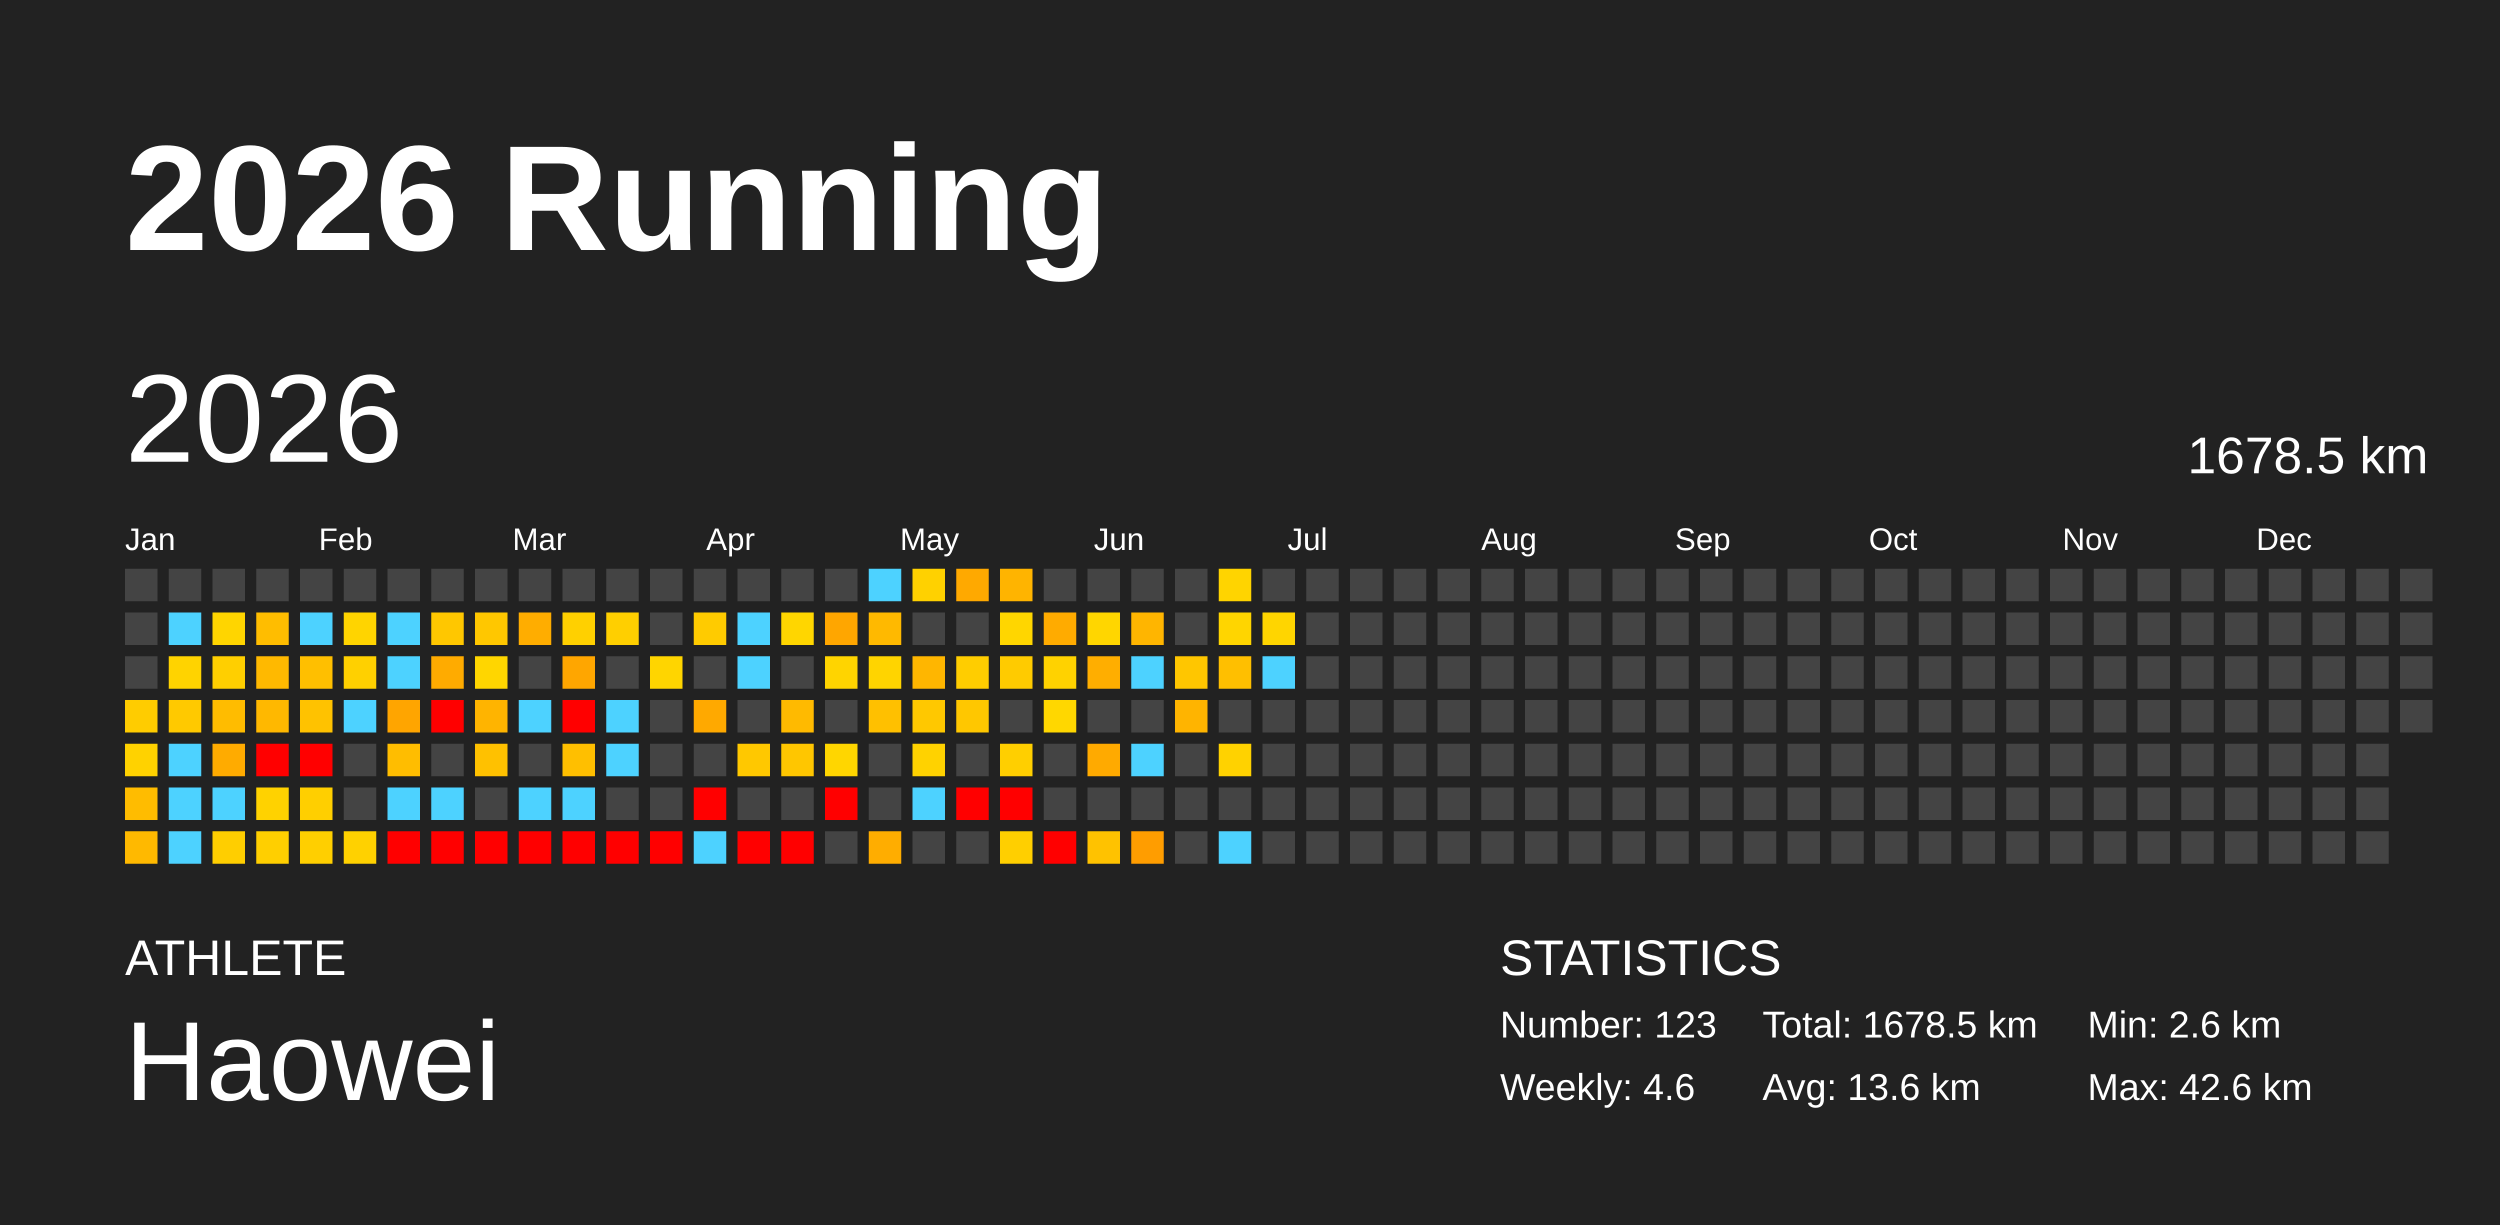
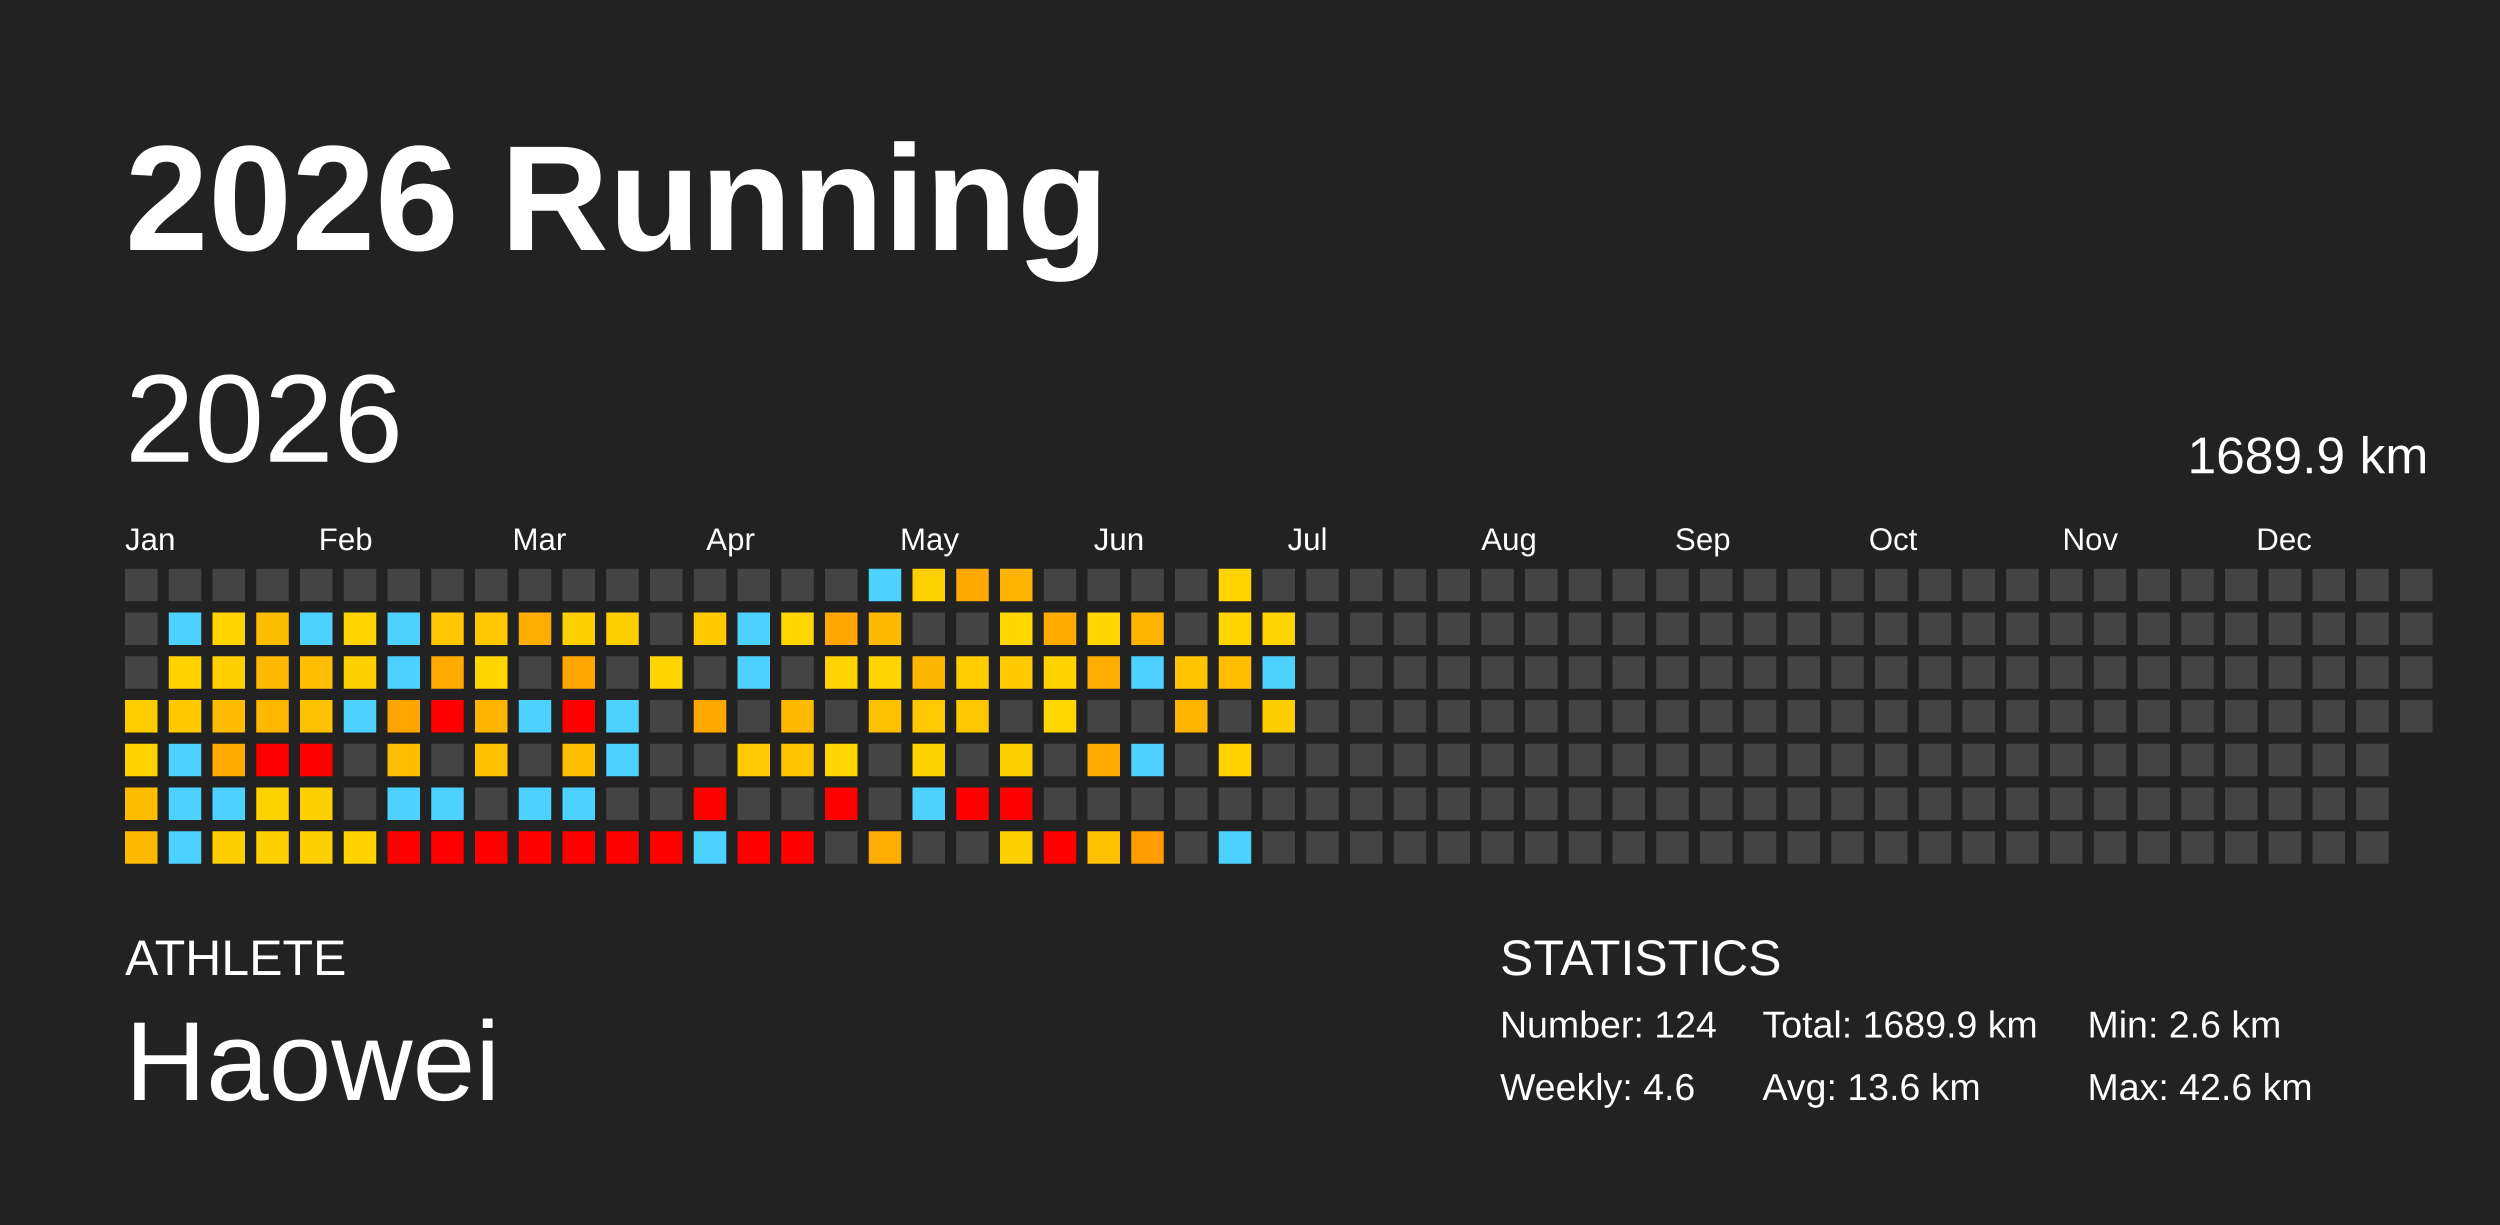
<svg xmlns="http://www.w3.org/2000/svg" baseProfile="full" height="98mm" version="1.1" viewBox="0,0,200,98" width="200mm">
  <defs />
  <rect fill="#222222" height="98" width="200" x="0" y="0" />
  <text fill="#FFFFFF" style="font-size:12px; font-family:Arial; font-weight:bold;" x="10" y="20">2026 Running</text>
  <text fill="#FFFFFF" style="font-size:4px; font-family:Arial" x="10" y="78">ATHLETE</text>
  <text fill="#FFFFFF" style="font-size:9px; font-family:Arial" x="10" y="88">Haowei</text>
  <text fill="#FFFFFF" style="font-size:4px; font-family:Arial" x="120" y="78">STATISTICS</text>
-   <text fill="#FFFFFF" style="font-size:3px; font-family:Arial" x="120" y="83">Number: 123</text>
+   <text fill="#FFFFFF" style="font-size:3px; font-family:Arial" x="120" y="83">Number: 124</text>
  <text fill="#FFFFFF" style="font-size:3px; font-family:Arial" x="120" y="88">Weekly: 4.6</text>
-   <text fill="#FFFFFF" style="font-size:3px; font-family:Arial" x="141" y="83">Total: 1678.5 km</text>
+   <text fill="#FFFFFF" style="font-size:3px; font-family:Arial" x="141" y="83">Total: 1689.9 km</text>
  <text fill="#FFFFFF" style="font-size:3px; font-family:Arial" x="141" y="88">Avg: 13.6 km</text>
  <text fill="#FFFFFF" style="font-size:3px; font-family:Arial" x="167" y="83">Min: 2.6 km</text>
  <text fill="#FFFFFF" style="font-size:3px; font-family:Arial" x="167" y="88">Max: 42.6 km</text>
  <text dominant-baseline="hanging" fill="#FFFFFF" style="font-size:10.0px; font-family:Arial;" x="10" y="30">2026</text>
-   <text dominant-baseline="hanging" fill="#FFFFFF" style="font-size:4.125px; font-family:Arial;" x="175" y="35">1678.5 km</text>
+   <text dominant-baseline="hanging" fill="#FFFFFF" style="font-size:4.125px; font-family:Arial;" x="175" y="35">1689.9 km</text>
  <text fill="#FFFFFF" style="font-size:2.5px; font-family:Arial" x="10.0" y="44">Jan</text>
  <text fill="#FFFFFF" style="font-size:2.5px; font-family:Arial" x="25.5" y="44">Feb</text>
  <text fill="#FFFFFF" style="font-size:2.5px; font-family:Arial" x="41.0" y="44">Mar</text>
  <text fill="#FFFFFF" style="font-size:2.5px; font-family:Arial" x="56.5" y="44">Apr</text>
  <text fill="#FFFFFF" style="font-size:2.5px; font-family:Arial" x="72.0" y="44">May</text>
  <text fill="#FFFFFF" style="font-size:2.5px; font-family:Arial" x="87.5" y="44">Jun</text>
  <text fill="#FFFFFF" style="font-size:2.5px; font-family:Arial" x="103.0" y="44">Jul</text>
  <text fill="#FFFFFF" style="font-size:2.5px; font-family:Arial" x="118.5" y="44">Aug</text>
  <text fill="#FFFFFF" style="font-size:2.5px; font-family:Arial" x="134.0" y="44">Sep</text>
  <text fill="#FFFFFF" style="font-size:2.5px; font-family:Arial" x="149.5" y="44">Oct</text>
  <text fill="#FFFFFF" style="font-size:2.5px; font-family:Arial" x="165.0" y="44">Nov</text>
  <text fill="#FFFFFF" style="font-size:2.5px; font-family:Arial" x="180.5" y="44">Dec</text>
  <rect fill="#444444" height="2.6" width="2.6" x="10.0" y="45.5" />
  <rect fill="#444444" height="2.6" width="2.6" x="10.0" y="49.0" />
  <rect fill="#444444" height="2.6" width="2.6" x="10.0" y="52.5" />
  <rect fill="#ffcc00" height="2.6" width="2.6" x="10.0" y="56.0" />
  <rect fill="#ffd200" height="2.6" width="2.6" x="10.0" y="59.5" />
  <rect fill="#ffbc00" height="2.6" width="2.6" x="10.0" y="63.0" />
  <rect fill="#ffb900" height="2.6" width="2.6" x="10.0" y="66.5" />
  <rect fill="#444444" height="2.6" width="2.6" x="13.5" y="45.5" />
  <rect fill="#4dd2ff" height="2.6" width="2.6" x="13.5" y="49.0" />
  <rect fill="#ffd300" height="2.6" width="2.6" x="13.5" y="52.5" />
  <rect fill="#ffc900" height="2.6" width="2.6" x="13.5" y="56.0" />
  <rect fill="#4dd2ff" height="2.6" width="2.6" x="13.5" y="59.5" />
  <rect fill="#4dd2ff" height="2.6" width="2.6" x="13.5" y="63.0" />
  <rect fill="#4dd2ff" height="2.6" width="2.6" x="13.5" y="66.5" />
  <rect fill="#444444" height="2.6" width="2.6" x="17.0" y="45.5" />
  <rect fill="#ffd500" height="2.6" width="2.6" x="17.0" y="49.0" />
  <rect fill="#ffcf00" height="2.6" width="2.6" x="17.0" y="52.5" />
  <rect fill="#ffbc00" height="2.6" width="2.6" x="17.0" y="56.0" />
  <rect fill="#ffab00" height="2.6" width="2.6" x="17.0" y="59.5" />
  <rect fill="#4dd2ff" height="2.6" width="2.6" x="17.0" y="63.0" />
  <rect fill="#ffce00" height="2.6" width="2.6" x="17.0" y="66.5" />
  <rect fill="#444444" height="2.6" width="2.6" x="20.5" y="45.5" />
  <rect fill="#ffbd00" height="2.6" width="2.6" x="20.5" y="49.0" />
  <rect fill="#ffb900" height="2.6" width="2.6" x="20.5" y="52.5" />
  <rect fill="#ffb800" height="2.6" width="2.6" x="20.5" y="56.0" />
  <rect fill="red" height="2.6" width="2.6" x="20.5" y="59.5" />
  <rect fill="#ffd200" height="2.6" width="2.6" x="20.5" y="63.0" />
  <rect fill="#ffcf00" height="2.6" width="2.6" x="20.5" y="66.5" />
  <rect fill="#444444" height="2.6" width="2.6" x="24.0" y="45.5" />
  <rect fill="#4dd2ff" height="2.6" width="2.6" x="24.0" y="49.0" />
  <rect fill="#ffbf00" height="2.6" width="2.6" x="24.0" y="52.5" />
  <rect fill="#ffc200" height="2.6" width="2.6" x="24.0" y="56.0" />
  <rect fill="red" height="2.6" width="2.6" x="24.0" y="59.5" />
  <rect fill="#ffcf00" height="2.6" width="2.6" x="24.0" y="63.0" />
  <rect fill="#ffcf00" height="2.6" width="2.6" x="24.0" y="66.5" />
  <rect fill="#444444" height="2.6" width="2.6" x="27.5" y="45.5" />
  <rect fill="#ffd400" height="2.6" width="2.6" x="27.5" y="49.0" />
  <rect fill="#ffd000" height="2.6" width="2.6" x="27.5" y="52.5" />
  <rect fill="#4dd2ff" height="2.6" width="2.6" x="27.5" y="56.0" />
  <rect fill="#444444" height="2.6" width="2.6" x="27.5" y="59.5" />
  <rect fill="#444444" height="2.6" width="2.6" x="27.5" y="63.0" />
  <rect fill="#ffd100" height="2.6" width="2.6" x="27.5" y="66.5" />
  <rect fill="#444444" height="2.6" width="2.6" x="31.0" y="45.5" />
  <rect fill="#4dd2ff" height="2.6" width="2.6" x="31.0" y="49.0" />
  <rect fill="#4dd2ff" height="2.6" width="2.6" x="31.0" y="52.5" />
  <rect fill="#ffa500" height="2.6" width="2.6" x="31.0" y="56.0" />
  <rect fill="#ffbd00" height="2.6" width="2.6" x="31.0" y="59.5" />
  <rect fill="#4dd2ff" height="2.6" width="2.6" x="31.0" y="63.0" />
  <rect fill="red" height="2.6" width="2.6" x="31.0" y="66.5" />
  <rect fill="#444444" height="2.6" width="2.6" x="34.5" y="45.5" />
  <rect fill="#ffc700" height="2.6" width="2.6" x="34.5" y="49.0" />
  <rect fill="#ffab00" height="2.6" width="2.6" x="34.5" y="52.5" />
  <rect fill="red" height="2.6" width="2.6" x="34.5" y="56.0" />
  <rect fill="#444444" height="2.6" width="2.6" x="34.5" y="59.5" />
  <rect fill="#4dd2ff" height="2.6" width="2.6" x="34.5" y="63.0" />
  <rect fill="red" height="2.6" width="2.6" x="34.5" y="66.5" />
  <rect fill="#444444" height="2.6" width="2.6" x="38.0" y="45.5" />
  <rect fill="#ffc700" height="2.6" width="2.6" x="38.0" y="49.0" />
  <rect fill="#ffd600" height="2.6" width="2.6" x="38.0" y="52.5" />
  <rect fill="#ffb400" height="2.6" width="2.6" x="38.0" y="56.0" />
  <rect fill="#ffc100" height="2.6" width="2.6" x="38.0" y="59.5" />
  <rect fill="#444444" height="2.6" width="2.6" x="38.0" y="63.0" />
  <rect fill="red" height="2.6" width="2.6" x="38.0" y="66.5" />
  <rect fill="#444444" height="2.6" width="2.6" x="41.5" y="45.5" />
  <rect fill="#ffad00" height="2.6" width="2.6" x="41.5" y="49.0" />
  <rect fill="#444444" height="2.6" width="2.6" x="41.5" y="52.5" />
  <rect fill="#4dd2ff" height="2.6" width="2.6" x="41.5" y="56.0" />
  <rect fill="#444444" height="2.6" width="2.6" x="41.5" y="59.5" />
  <rect fill="#4dd2ff" height="2.6" width="2.6" x="41.5" y="63.0" />
  <rect fill="red" height="2.6" width="2.6" x="41.5" y="66.5" />
  <rect fill="#444444" height="2.6" width="2.6" x="45.0" y="45.5" />
  <rect fill="#ffd000" height="2.6" width="2.6" x="45.0" y="49.0" />
  <rect fill="#ffa600" height="2.6" width="2.6" x="45.0" y="52.5" />
  <rect fill="red" height="2.6" width="2.6" x="45.0" y="56.0" />
  <rect fill="#ffbf00" height="2.6" width="2.6" x="45.0" y="59.5" />
  <rect fill="#4dd2ff" height="2.6" width="2.6" x="45.0" y="63.0" />
  <rect fill="red" height="2.6" width="2.6" x="45.0" y="66.5" />
  <rect fill="#444444" height="2.6" width="2.6" x="48.5" y="45.5" />
  <rect fill="#ffcf00" height="2.6" width="2.6" x="48.5" y="49.0" />
  <rect fill="#444444" height="2.6" width="2.6" x="48.5" y="52.5" />
  <rect fill="#4dd2ff" height="2.6" width="2.6" x="48.5" y="56.0" />
  <rect fill="#4dd2ff" height="2.6" width="2.6" x="48.5" y="59.5" />
  <rect fill="#444444" height="2.6" width="2.6" x="48.5" y="63.0" />
  <rect fill="red" height="2.6" width="2.6" x="48.5" y="66.5" />
  <rect fill="#444444" height="2.6" width="2.6" x="52.0" y="45.5" />
  <rect fill="#444444" height="2.6" width="2.6" x="52.0" y="49.0" />
  <rect fill="#ffd500" height="2.6" width="2.6" x="52.0" y="52.5" />
  <rect fill="#444444" height="2.6" width="2.6" x="52.0" y="56.0" />
  <rect fill="#444444" height="2.6" width="2.6" x="52.0" y="59.5" />
  <rect fill="#444444" height="2.6" width="2.6" x="52.0" y="63.0" />
  <rect fill="red" height="2.6" width="2.6" x="52.0" y="66.5" />
  <rect fill="#444444" height="2.6" width="2.6" x="55.5" y="45.5" />
  <rect fill="#ffcb00" height="2.6" width="2.6" x="55.5" y="49.0" />
  <rect fill="#444444" height="2.6" width="2.6" x="55.5" y="52.5" />
  <rect fill="#ffa900" height="2.6" width="2.6" x="55.5" y="56.0" />
  <rect fill="#444444" height="2.6" width="2.6" x="55.5" y="59.5" />
  <rect fill="red" height="2.6" width="2.6" x="55.5" y="63.0" />
  <rect fill="#4dd2ff" height="2.6" width="2.6" x="55.5" y="66.5" />
  <rect fill="#444444" height="2.6" width="2.6" x="59.0" y="45.5" />
  <rect fill="#4dd2ff" height="2.6" width="2.6" x="59.0" y="49.0" />
  <rect fill="#4dd2ff" height="2.6" width="2.6" x="59.0" y="52.5" />
  <rect fill="#444444" height="2.6" width="2.6" x="59.0" y="56.0" />
  <rect fill="#ffc800" height="2.6" width="2.6" x="59.0" y="59.5" />
  <rect fill="#444444" height="2.6" width="2.6" x="59.0" y="63.0" />
  <rect fill="red" height="2.6" width="2.6" x="59.0" y="66.5" />
  <rect fill="#444444" height="2.6" width="2.6" x="62.5" y="45.5" />
  <rect fill="#ffd600" height="2.6" width="2.6" x="62.5" y="49.0" />
  <rect fill="#444444" height="2.6" width="2.6" x="62.5" y="52.5" />
  <rect fill="#ffba00" height="2.6" width="2.6" x="62.5" y="56.0" />
  <rect fill="#ffc600" height="2.6" width="2.6" x="62.5" y="59.5" />
  <rect fill="#444444" height="2.6" width="2.6" x="62.5" y="63.0" />
  <rect fill="red" height="2.6" width="2.6" x="62.5" y="66.5" />
  <rect fill="#444444" height="2.6" width="2.6" x="66.0" y="45.5" />
  <rect fill="#ffa600" height="2.6" width="2.6" x="66.0" y="49.0" />
  <rect fill="#ffd400" height="2.6" width="2.6" x="66.0" y="52.5" />
  <rect fill="#444444" height="2.6" width="2.6" x="66.0" y="56.0" />
  <rect fill="#ffd600" height="2.6" width="2.6" x="66.0" y="59.5" />
  <rect fill="red" height="2.6" width="2.6" x="66.0" y="63.0" />
  <rect fill="#444444" height="2.6" width="2.6" x="66.0" y="66.5" />
  <rect fill="#4dd2ff" height="2.6" width="2.6" x="69.5" y="45.5" />
  <rect fill="#ffb900" height="2.6" width="2.6" x="69.5" y="49.0" />
  <rect fill="#ffd400" height="2.6" width="2.6" x="69.5" y="52.5" />
  <rect fill="#ffc000" height="2.6" width="2.6" x="69.5" y="56.0" />
  <rect fill="#444444" height="2.6" width="2.6" x="69.5" y="59.5" />
  <rect fill="#444444" height="2.6" width="2.6" x="69.5" y="63.0" />
  <rect fill="#ffad00" height="2.6" width="2.6" x="69.5" y="66.5" />
  <rect fill="#ffd100" height="2.6" width="2.6" x="73.0" y="45.5" />
  <rect fill="#444444" height="2.6" width="2.6" x="73.0" y="49.0" />
  <rect fill="#ffb600" height="2.6" width="2.6" x="73.0" y="52.5" />
  <rect fill="#ffc800" height="2.6" width="2.6" x="73.0" y="56.0" />
  <rect fill="#ffd200" height="2.6" width="2.6" x="73.0" y="59.5" />
  <rect fill="#4dd2ff" height="2.6" width="2.6" x="73.0" y="63.0" />
  <rect fill="#444444" height="2.6" width="2.6" x="73.0" y="66.5" />
  <rect fill="#ffa900" height="2.6" width="2.6" x="76.5" y="45.5" />
  <rect fill="#444444" height="2.6" width="2.6" x="76.5" y="49.0" />
  <rect fill="#ffcd00" height="2.6" width="2.6" x="76.5" y="52.5" />
  <rect fill="#ffc700" height="2.6" width="2.6" x="76.5" y="56.0" />
  <rect fill="#444444" height="2.6" width="2.6" x="76.5" y="59.5" />
  <rect fill="red" height="2.6" width="2.6" x="76.5" y="63.0" />
  <rect fill="#444444" height="2.6" width="2.6" x="76.5" y="66.5" />
  <rect fill="#ffb400" height="2.6" width="2.6" x="80.0" y="45.5" />
  <rect fill="#ffd600" height="2.6" width="2.6" x="80.0" y="49.0" />
  <rect fill="#ffcb00" height="2.6" width="2.6" x="80.0" y="52.5" />
  <rect fill="#444444" height="2.6" width="2.6" x="80.0" y="56.0" />
  <rect fill="#ffcf00" height="2.6" width="2.6" x="80.0" y="59.5" />
  <rect fill="red" height="2.6" width="2.6" x="80.0" y="63.0" />
  <rect fill="#ffcf00" height="2.6" width="2.6" x="80.0" y="66.5" />
  <rect fill="#444444" height="2.6" width="2.6" x="83.5" y="45.5" />
  <rect fill="#ffab00" height="2.6" width="2.6" x="83.5" y="49.0" />
  <rect fill="#ffd200" height="2.6" width="2.6" x="83.5" y="52.5" />
  <rect fill="#ffd700" height="2.6" width="2.6" x="83.5" y="56.0" />
  <rect fill="#444444" height="2.6" width="2.6" x="83.5" y="59.5" />
  <rect fill="#444444" height="2.6" width="2.6" x="83.5" y="63.0" />
  <rect fill="red" height="2.6" width="2.6" x="83.5" y="66.5" />
  <rect fill="#444444" height="2.6" width="2.6" x="87.0" y="45.5" />
  <rect fill="#ffd600" height="2.6" width="2.6" x="87.0" y="49.0" />
  <rect fill="#ffae00" height="2.6" width="2.6" x="87.0" y="52.5" />
  <rect fill="#444444" height="2.6" width="2.6" x="87.0" y="56.0" />
  <rect fill="#ffaa00" height="2.6" width="2.6" x="87.0" y="59.5" />
  <rect fill="#444444" height="2.6" width="2.6" x="87.0" y="63.0" />
  <rect fill="#ffc200" height="2.6" width="2.6" x="87.0" y="66.5" />
  <rect fill="#444444" height="2.6" width="2.6" x="90.5" y="45.5" />
  <rect fill="#ffb500" height="2.6" width="2.6" x="90.5" y="49.0" />
  <rect fill="#4dd2ff" height="2.6" width="2.6" x="90.5" y="52.5" />
  <rect fill="#444444" height="2.6" width="2.6" x="90.5" y="56.0" />
  <rect fill="#4dd2ff" height="2.6" width="2.6" x="90.5" y="59.5" />
  <rect fill="#444444" height="2.6" width="2.6" x="90.5" y="63.0" />
  <rect fill="#ff9d00" height="2.6" width="2.6" x="90.5" y="66.5" />
  <rect fill="#444444" height="2.6" width="2.6" x="94.0" y="45.5" />
  <rect fill="#444444" height="2.6" width="2.6" x="94.0" y="49.0" />
  <rect fill="#ffc600" height="2.6" width="2.6" x="94.0" y="52.5" />
  <rect fill="#ffb400" height="2.6" width="2.6" x="94.0" y="56.0" />
  <rect fill="#444444" height="2.6" width="2.6" x="94.0" y="59.5" />
  <rect fill="#444444" height="2.6" width="2.6" x="94.0" y="63.0" />
  <rect fill="#444444" height="2.6" width="2.6" x="94.0" y="66.5" />
  <rect fill="#ffd400" height="2.6" width="2.6" x="97.5" y="45.5" />
  <rect fill="#ffd500" height="2.6" width="2.6" x="97.5" y="49.0" />
  <rect fill="#ffbf00" height="2.6" width="2.6" x="97.5" y="52.5" />
  <rect fill="#444444" height="2.6" width="2.6" x="97.5" y="56.0" />
  <rect fill="#ffd200" height="2.6" width="2.6" x="97.5" y="59.5" />
  <rect fill="#444444" height="2.6" width="2.6" x="97.5" y="63.0" />
  <rect fill="#4dd2ff" height="2.6" width="2.6" x="97.5" y="66.5" />
  <rect fill="#444444" height="2.6" width="2.6" x="101.0" y="45.5" />
  <rect fill="#ffd500" height="2.6" width="2.6" x="101.0" y="49.0" />
  <rect fill="#4dd2ff" height="2.6" width="2.6" x="101.0" y="52.5" />
-   <rect fill="#444444" height="2.6" width="2.6" x="101.0" y="56.0" />
+   <rect fill="#ffce00" height="2.6" width="2.6" x="101.0" y="56.0" />
  <rect fill="#444444" height="2.6" width="2.6" x="101.0" y="59.5" />
  <rect fill="#444444" height="2.6" width="2.6" x="101.0" y="63.0" />
  <rect fill="#444444" height="2.6" width="2.6" x="101.0" y="66.5" />
  <rect fill="#444444" height="2.6" width="2.6" x="104.5" y="45.5" />
  <rect fill="#444444" height="2.6" width="2.6" x="104.5" y="49.0" />
  <rect fill="#444444" height="2.6" width="2.6" x="104.5" y="52.5" />
  <rect fill="#444444" height="2.6" width="2.6" x="104.5" y="56.0" />
  <rect fill="#444444" height="2.6" width="2.6" x="104.5" y="59.5" />
  <rect fill="#444444" height="2.6" width="2.6" x="104.5" y="63.0" />
  <rect fill="#444444" height="2.6" width="2.6" x="104.5" y="66.5" />
  <rect fill="#444444" height="2.6" width="2.6" x="108.0" y="45.5" />
  <rect fill="#444444" height="2.6" width="2.6" x="108.0" y="49.0" />
  <rect fill="#444444" height="2.6" width="2.6" x="108.0" y="52.5" />
  <rect fill="#444444" height="2.6" width="2.6" x="108.0" y="56.0" />
  <rect fill="#444444" height="2.6" width="2.6" x="108.0" y="59.5" />
  <rect fill="#444444" height="2.6" width="2.6" x="108.0" y="63.0" />
  <rect fill="#444444" height="2.6" width="2.6" x="108.0" y="66.5" />
  <rect fill="#444444" height="2.6" width="2.6" x="111.5" y="45.5" />
  <rect fill="#444444" height="2.6" width="2.6" x="111.5" y="49.0" />
  <rect fill="#444444" height="2.6" width="2.6" x="111.5" y="52.5" />
  <rect fill="#444444" height="2.6" width="2.6" x="111.5" y="56.0" />
  <rect fill="#444444" height="2.6" width="2.6" x="111.5" y="59.5" />
  <rect fill="#444444" height="2.6" width="2.6" x="111.5" y="63.0" />
  <rect fill="#444444" height="2.6" width="2.6" x="111.5" y="66.5" />
  <rect fill="#444444" height="2.6" width="2.6" x="115.0" y="45.5" />
  <rect fill="#444444" height="2.6" width="2.6" x="115.0" y="49.0" />
  <rect fill="#444444" height="2.6" width="2.6" x="115.0" y="52.5" />
  <rect fill="#444444" height="2.6" width="2.6" x="115.0" y="56.0" />
  <rect fill="#444444" height="2.6" width="2.6" x="115.0" y="59.5" />
  <rect fill="#444444" height="2.6" width="2.6" x="115.0" y="63.0" />
  <rect fill="#444444" height="2.6" width="2.6" x="115.0" y="66.5" />
  <rect fill="#444444" height="2.6" width="2.6" x="118.5" y="45.5" />
  <rect fill="#444444" height="2.6" width="2.6" x="118.5" y="49.0" />
  <rect fill="#444444" height="2.6" width="2.6" x="118.5" y="52.5" />
  <rect fill="#444444" height="2.6" width="2.6" x="118.5" y="56.0" />
  <rect fill="#444444" height="2.6" width="2.6" x="118.5" y="59.5" />
  <rect fill="#444444" height="2.6" width="2.6" x="118.5" y="63.0" />
  <rect fill="#444444" height="2.6" width="2.6" x="118.5" y="66.5" />
  <rect fill="#444444" height="2.6" width="2.6" x="122.0" y="45.5" />
  <rect fill="#444444" height="2.6" width="2.6" x="122.0" y="49.0" />
  <rect fill="#444444" height="2.6" width="2.6" x="122.0" y="52.5" />
  <rect fill="#444444" height="2.6" width="2.6" x="122.0" y="56.0" />
  <rect fill="#444444" height="2.6" width="2.6" x="122.0" y="59.5" />
  <rect fill="#444444" height="2.6" width="2.6" x="122.0" y="63.0" />
  <rect fill="#444444" height="2.6" width="2.6" x="122.0" y="66.5" />
  <rect fill="#444444" height="2.6" width="2.6" x="125.5" y="45.5" />
  <rect fill="#444444" height="2.6" width="2.6" x="125.5" y="49.0" />
  <rect fill="#444444" height="2.6" width="2.6" x="125.5" y="52.5" />
  <rect fill="#444444" height="2.6" width="2.6" x="125.5" y="56.0" />
  <rect fill="#444444" height="2.6" width="2.6" x="125.5" y="59.5" />
  <rect fill="#444444" height="2.6" width="2.6" x="125.5" y="63.0" />
  <rect fill="#444444" height="2.6" width="2.6" x="125.5" y="66.5" />
  <rect fill="#444444" height="2.6" width="2.6" x="129.0" y="45.5" />
  <rect fill="#444444" height="2.6" width="2.6" x="129.0" y="49.0" />
  <rect fill="#444444" height="2.6" width="2.6" x="129.0" y="52.5" />
  <rect fill="#444444" height="2.6" width="2.6" x="129.0" y="56.0" />
  <rect fill="#444444" height="2.6" width="2.6" x="129.0" y="59.5" />
  <rect fill="#444444" height="2.6" width="2.6" x="129.0" y="63.0" />
  <rect fill="#444444" height="2.6" width="2.6" x="129.0" y="66.5" />
  <rect fill="#444444" height="2.6" width="2.6" x="132.5" y="45.5" />
  <rect fill="#444444" height="2.6" width="2.6" x="132.5" y="49.0" />
  <rect fill="#444444" height="2.6" width="2.6" x="132.5" y="52.5" />
  <rect fill="#444444" height="2.6" width="2.6" x="132.5" y="56.0" />
  <rect fill="#444444" height="2.6" width="2.6" x="132.5" y="59.5" />
  <rect fill="#444444" height="2.6" width="2.6" x="132.5" y="63.0" />
  <rect fill="#444444" height="2.6" width="2.6" x="132.5" y="66.5" />
  <rect fill="#444444" height="2.6" width="2.6" x="136.0" y="45.5" />
  <rect fill="#444444" height="2.6" width="2.6" x="136.0" y="49.0" />
  <rect fill="#444444" height="2.6" width="2.6" x="136.0" y="52.5" />
  <rect fill="#444444" height="2.6" width="2.6" x="136.0" y="56.0" />
  <rect fill="#444444" height="2.6" width="2.6" x="136.0" y="59.5" />
  <rect fill="#444444" height="2.6" width="2.6" x="136.0" y="63.0" />
  <rect fill="#444444" height="2.6" width="2.6" x="136.0" y="66.5" />
  <rect fill="#444444" height="2.6" width="2.6" x="139.5" y="45.5" />
  <rect fill="#444444" height="2.6" width="2.6" x="139.5" y="49.0" />
  <rect fill="#444444" height="2.6" width="2.6" x="139.5" y="52.5" />
  <rect fill="#444444" height="2.6" width="2.6" x="139.5" y="56.0" />
  <rect fill="#444444" height="2.6" width="2.6" x="139.5" y="59.5" />
  <rect fill="#444444" height="2.6" width="2.6" x="139.5" y="63.0" />
  <rect fill="#444444" height="2.6" width="2.6" x="139.5" y="66.5" />
  <rect fill="#444444" height="2.6" width="2.6" x="143.0" y="45.5" />
  <rect fill="#444444" height="2.6" width="2.6" x="143.0" y="49.0" />
  <rect fill="#444444" height="2.6" width="2.6" x="143.0" y="52.5" />
  <rect fill="#444444" height="2.6" width="2.6" x="143.0" y="56.0" />
  <rect fill="#444444" height="2.6" width="2.6" x="143.0" y="59.5" />
  <rect fill="#444444" height="2.6" width="2.6" x="143.0" y="63.0" />
  <rect fill="#444444" height="2.6" width="2.6" x="143.0" y="66.5" />
  <rect fill="#444444" height="2.6" width="2.6" x="146.5" y="45.5" />
  <rect fill="#444444" height="2.6" width="2.6" x="146.5" y="49.0" />
  <rect fill="#444444" height="2.6" width="2.6" x="146.5" y="52.5" />
  <rect fill="#444444" height="2.6" width="2.6" x="146.5" y="56.0" />
  <rect fill="#444444" height="2.6" width="2.6" x="146.5" y="59.5" />
  <rect fill="#444444" height="2.6" width="2.6" x="146.5" y="63.0" />
  <rect fill="#444444" height="2.6" width="2.6" x="146.5" y="66.5" />
  <rect fill="#444444" height="2.6" width="2.6" x="150.0" y="45.5" />
  <rect fill="#444444" height="2.6" width="2.6" x="150.0" y="49.0" />
  <rect fill="#444444" height="2.6" width="2.6" x="150.0" y="52.5" />
  <rect fill="#444444" height="2.6" width="2.6" x="150.0" y="56.0" />
  <rect fill="#444444" height="2.6" width="2.6" x="150.0" y="59.5" />
  <rect fill="#444444" height="2.6" width="2.6" x="150.0" y="63.0" />
  <rect fill="#444444" height="2.6" width="2.6" x="150.0" y="66.5" />
  <rect fill="#444444" height="2.6" width="2.6" x="153.5" y="45.5" />
  <rect fill="#444444" height="2.6" width="2.6" x="153.5" y="49.0" />
  <rect fill="#444444" height="2.6" width="2.6" x="153.5" y="52.5" />
  <rect fill="#444444" height="2.6" width="2.6" x="153.5" y="56.0" />
  <rect fill="#444444" height="2.6" width="2.6" x="153.5" y="59.5" />
  <rect fill="#444444" height="2.6" width="2.6" x="153.5" y="63.0" />
  <rect fill="#444444" height="2.6" width="2.6" x="153.5" y="66.5" />
  <rect fill="#444444" height="2.6" width="2.6" x="157.0" y="45.5" />
  <rect fill="#444444" height="2.6" width="2.6" x="157.0" y="49.0" />
  <rect fill="#444444" height="2.6" width="2.6" x="157.0" y="52.5" />
  <rect fill="#444444" height="2.6" width="2.6" x="157.0" y="56.0" />
  <rect fill="#444444" height="2.6" width="2.6" x="157.0" y="59.5" />
  <rect fill="#444444" height="2.6" width="2.6" x="157.0" y="63.0" />
  <rect fill="#444444" height="2.6" width="2.6" x="157.0" y="66.5" />
  <rect fill="#444444" height="2.6" width="2.6" x="160.5" y="45.5" />
  <rect fill="#444444" height="2.6" width="2.6" x="160.5" y="49.0" />
  <rect fill="#444444" height="2.6" width="2.6" x="160.5" y="52.5" />
  <rect fill="#444444" height="2.6" width="2.6" x="160.5" y="56.0" />
  <rect fill="#444444" height="2.6" width="2.6" x="160.5" y="59.5" />
  <rect fill="#444444" height="2.6" width="2.6" x="160.5" y="63.0" />
  <rect fill="#444444" height="2.6" width="2.6" x="160.5" y="66.5" />
  <rect fill="#444444" height="2.6" width="2.6" x="164.0" y="45.5" />
  <rect fill="#444444" height="2.6" width="2.6" x="164.0" y="49.0" />
  <rect fill="#444444" height="2.6" width="2.6" x="164.0" y="52.5" />
  <rect fill="#444444" height="2.6" width="2.6" x="164.0" y="56.0" />
  <rect fill="#444444" height="2.6" width="2.6" x="164.0" y="59.5" />
  <rect fill="#444444" height="2.6" width="2.6" x="164.0" y="63.0" />
  <rect fill="#444444" height="2.6" width="2.6" x="164.0" y="66.5" />
  <rect fill="#444444" height="2.6" width="2.6" x="167.5" y="45.5" />
  <rect fill="#444444" height="2.6" width="2.6" x="167.5" y="49.0" />
  <rect fill="#444444" height="2.6" width="2.6" x="167.5" y="52.5" />
  <rect fill="#444444" height="2.6" width="2.6" x="167.5" y="56.0" />
  <rect fill="#444444" height="2.6" width="2.6" x="167.5" y="59.5" />
  <rect fill="#444444" height="2.6" width="2.6" x="167.5" y="63.0" />
  <rect fill="#444444" height="2.6" width="2.6" x="167.5" y="66.5" />
  <rect fill="#444444" height="2.6" width="2.6" x="171.0" y="45.5" />
  <rect fill="#444444" height="2.6" width="2.6" x="171.0" y="49.0" />
  <rect fill="#444444" height="2.6" width="2.6" x="171.0" y="52.5" />
  <rect fill="#444444" height="2.6" width="2.6" x="171.0" y="56.0" />
  <rect fill="#444444" height="2.6" width="2.6" x="171.0" y="59.5" />
  <rect fill="#444444" height="2.6" width="2.6" x="171.0" y="63.0" />
  <rect fill="#444444" height="2.6" width="2.6" x="171.0" y="66.5" />
  <rect fill="#444444" height="2.6" width="2.6" x="174.5" y="45.5" />
  <rect fill="#444444" height="2.6" width="2.6" x="174.5" y="49.0" />
  <rect fill="#444444" height="2.6" width="2.6" x="174.5" y="52.5" />
  <rect fill="#444444" height="2.6" width="2.6" x="174.5" y="56.0" />
  <rect fill="#444444" height="2.6" width="2.6" x="174.5" y="59.5" />
  <rect fill="#444444" height="2.6" width="2.6" x="174.5" y="63.0" />
  <rect fill="#444444" height="2.6" width="2.6" x="174.5" y="66.5" />
  <rect fill="#444444" height="2.6" width="2.6" x="178.0" y="45.5" />
  <rect fill="#444444" height="2.6" width="2.6" x="178.0" y="49.0" />
  <rect fill="#444444" height="2.6" width="2.6" x="178.0" y="52.5" />
  <rect fill="#444444" height="2.6" width="2.6" x="178.0" y="56.0" />
  <rect fill="#444444" height="2.6" width="2.6" x="178.0" y="59.5" />
  <rect fill="#444444" height="2.6" width="2.6" x="178.0" y="63.0" />
  <rect fill="#444444" height="2.6" width="2.6" x="178.0" y="66.5" />
  <rect fill="#444444" height="2.6" width="2.6" x="181.5" y="45.5" />
  <rect fill="#444444" height="2.6" width="2.6" x="181.5" y="49.0" />
  <rect fill="#444444" height="2.6" width="2.6" x="181.5" y="52.5" />
  <rect fill="#444444" height="2.6" width="2.6" x="181.5" y="56.0" />
  <rect fill="#444444" height="2.6" width="2.6" x="181.5" y="59.5" />
  <rect fill="#444444" height="2.6" width="2.6" x="181.5" y="63.0" />
  <rect fill="#444444" height="2.6" width="2.6" x="181.5" y="66.5" />
  <rect fill="#444444" height="2.6" width="2.6" x="185.0" y="45.5" />
  <rect fill="#444444" height="2.6" width="2.6" x="185.0" y="49.0" />
  <rect fill="#444444" height="2.6" width="2.6" x="185.0" y="52.5" />
  <rect fill="#444444" height="2.6" width="2.6" x="185.0" y="56.0" />
  <rect fill="#444444" height="2.6" width="2.6" x="185.0" y="59.5" />
  <rect fill="#444444" height="2.6" width="2.6" x="185.0" y="63.0" />
  <rect fill="#444444" height="2.6" width="2.6" x="185.0" y="66.5" />
  <rect fill="#444444" height="2.6" width="2.6" x="188.5" y="45.5" />
  <rect fill="#444444" height="2.6" width="2.6" x="188.5" y="49.0" />
  <rect fill="#444444" height="2.6" width="2.6" x="188.5" y="52.5" />
  <rect fill="#444444" height="2.6" width="2.6" x="188.5" y="56.0" />
  <rect fill="#444444" height="2.6" width="2.6" x="188.5" y="59.5" />
  <rect fill="#444444" height="2.6" width="2.6" x="188.5" y="63.0" />
  <rect fill="#444444" height="2.6" width="2.6" x="188.5" y="66.5" />
  <rect fill="#444444" height="2.6" width="2.6" x="192.0" y="45.5" />
  <rect fill="#444444" height="2.6" width="2.6" x="192.0" y="49.0" />
  <rect fill="#444444" height="2.6" width="2.6" x="192.0" y="52.5" />
  <rect fill="#444444" height="2.6" width="2.6" x="192.0" y="56.0" />
</svg>
